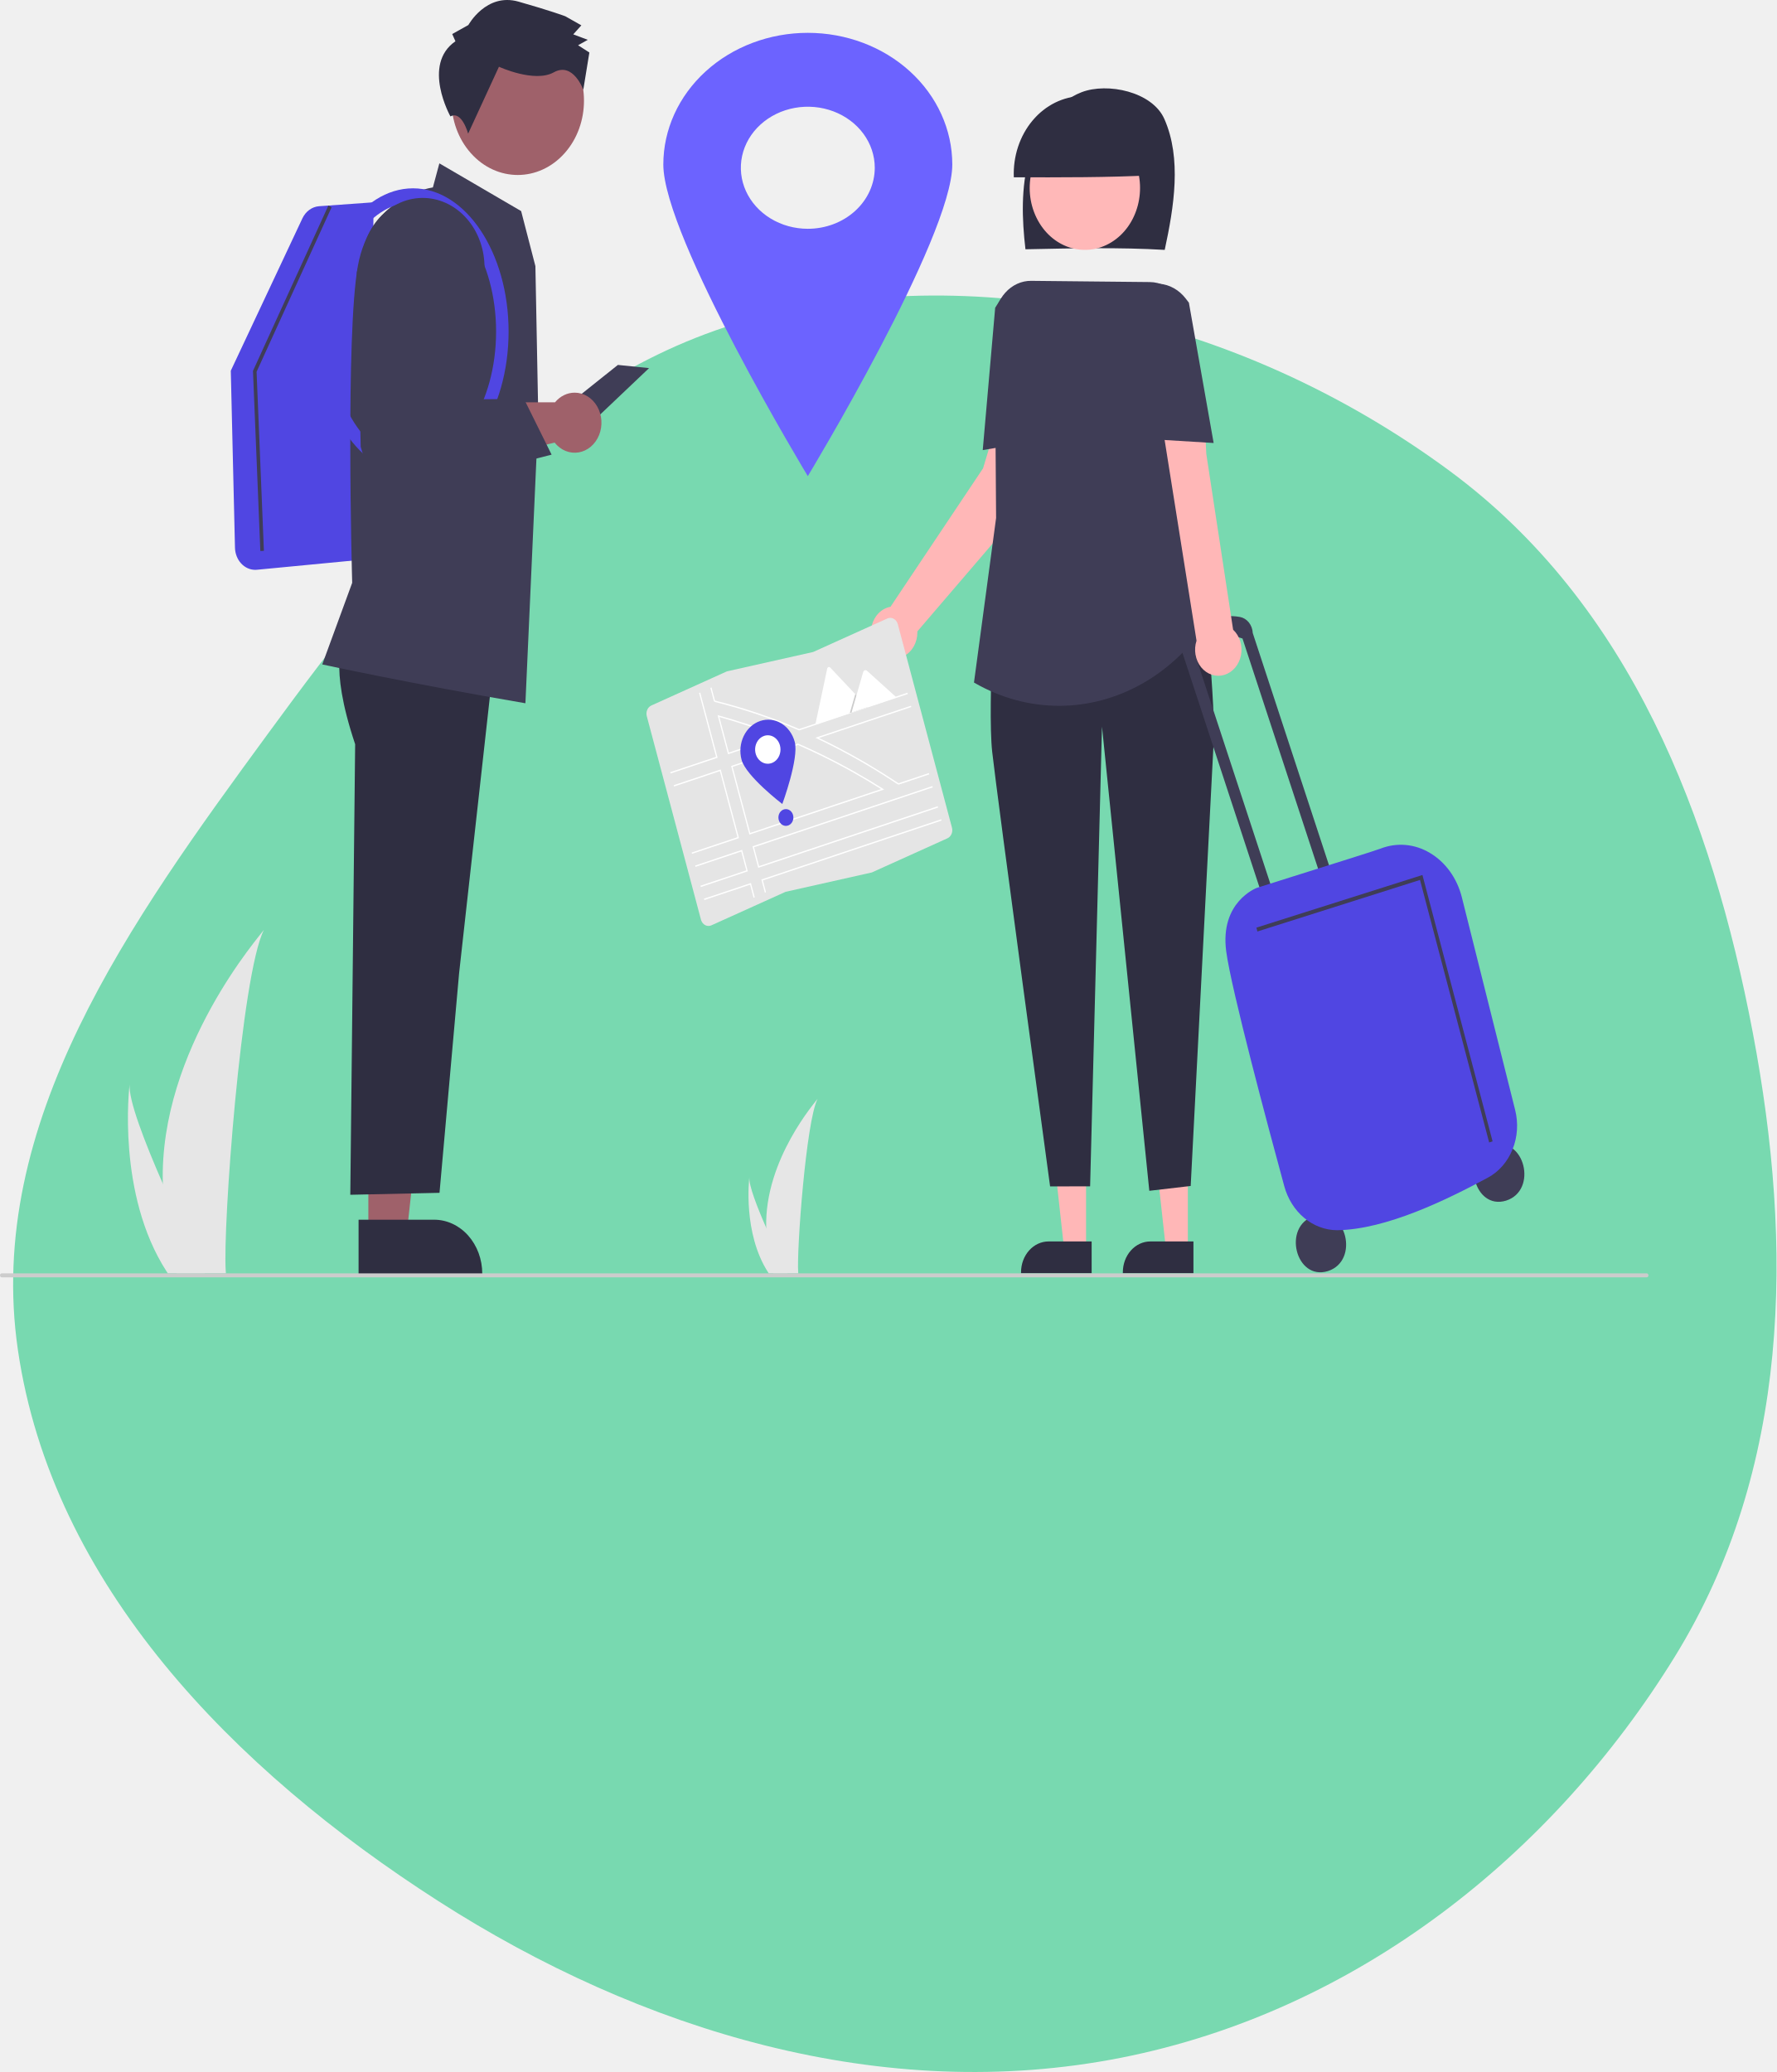
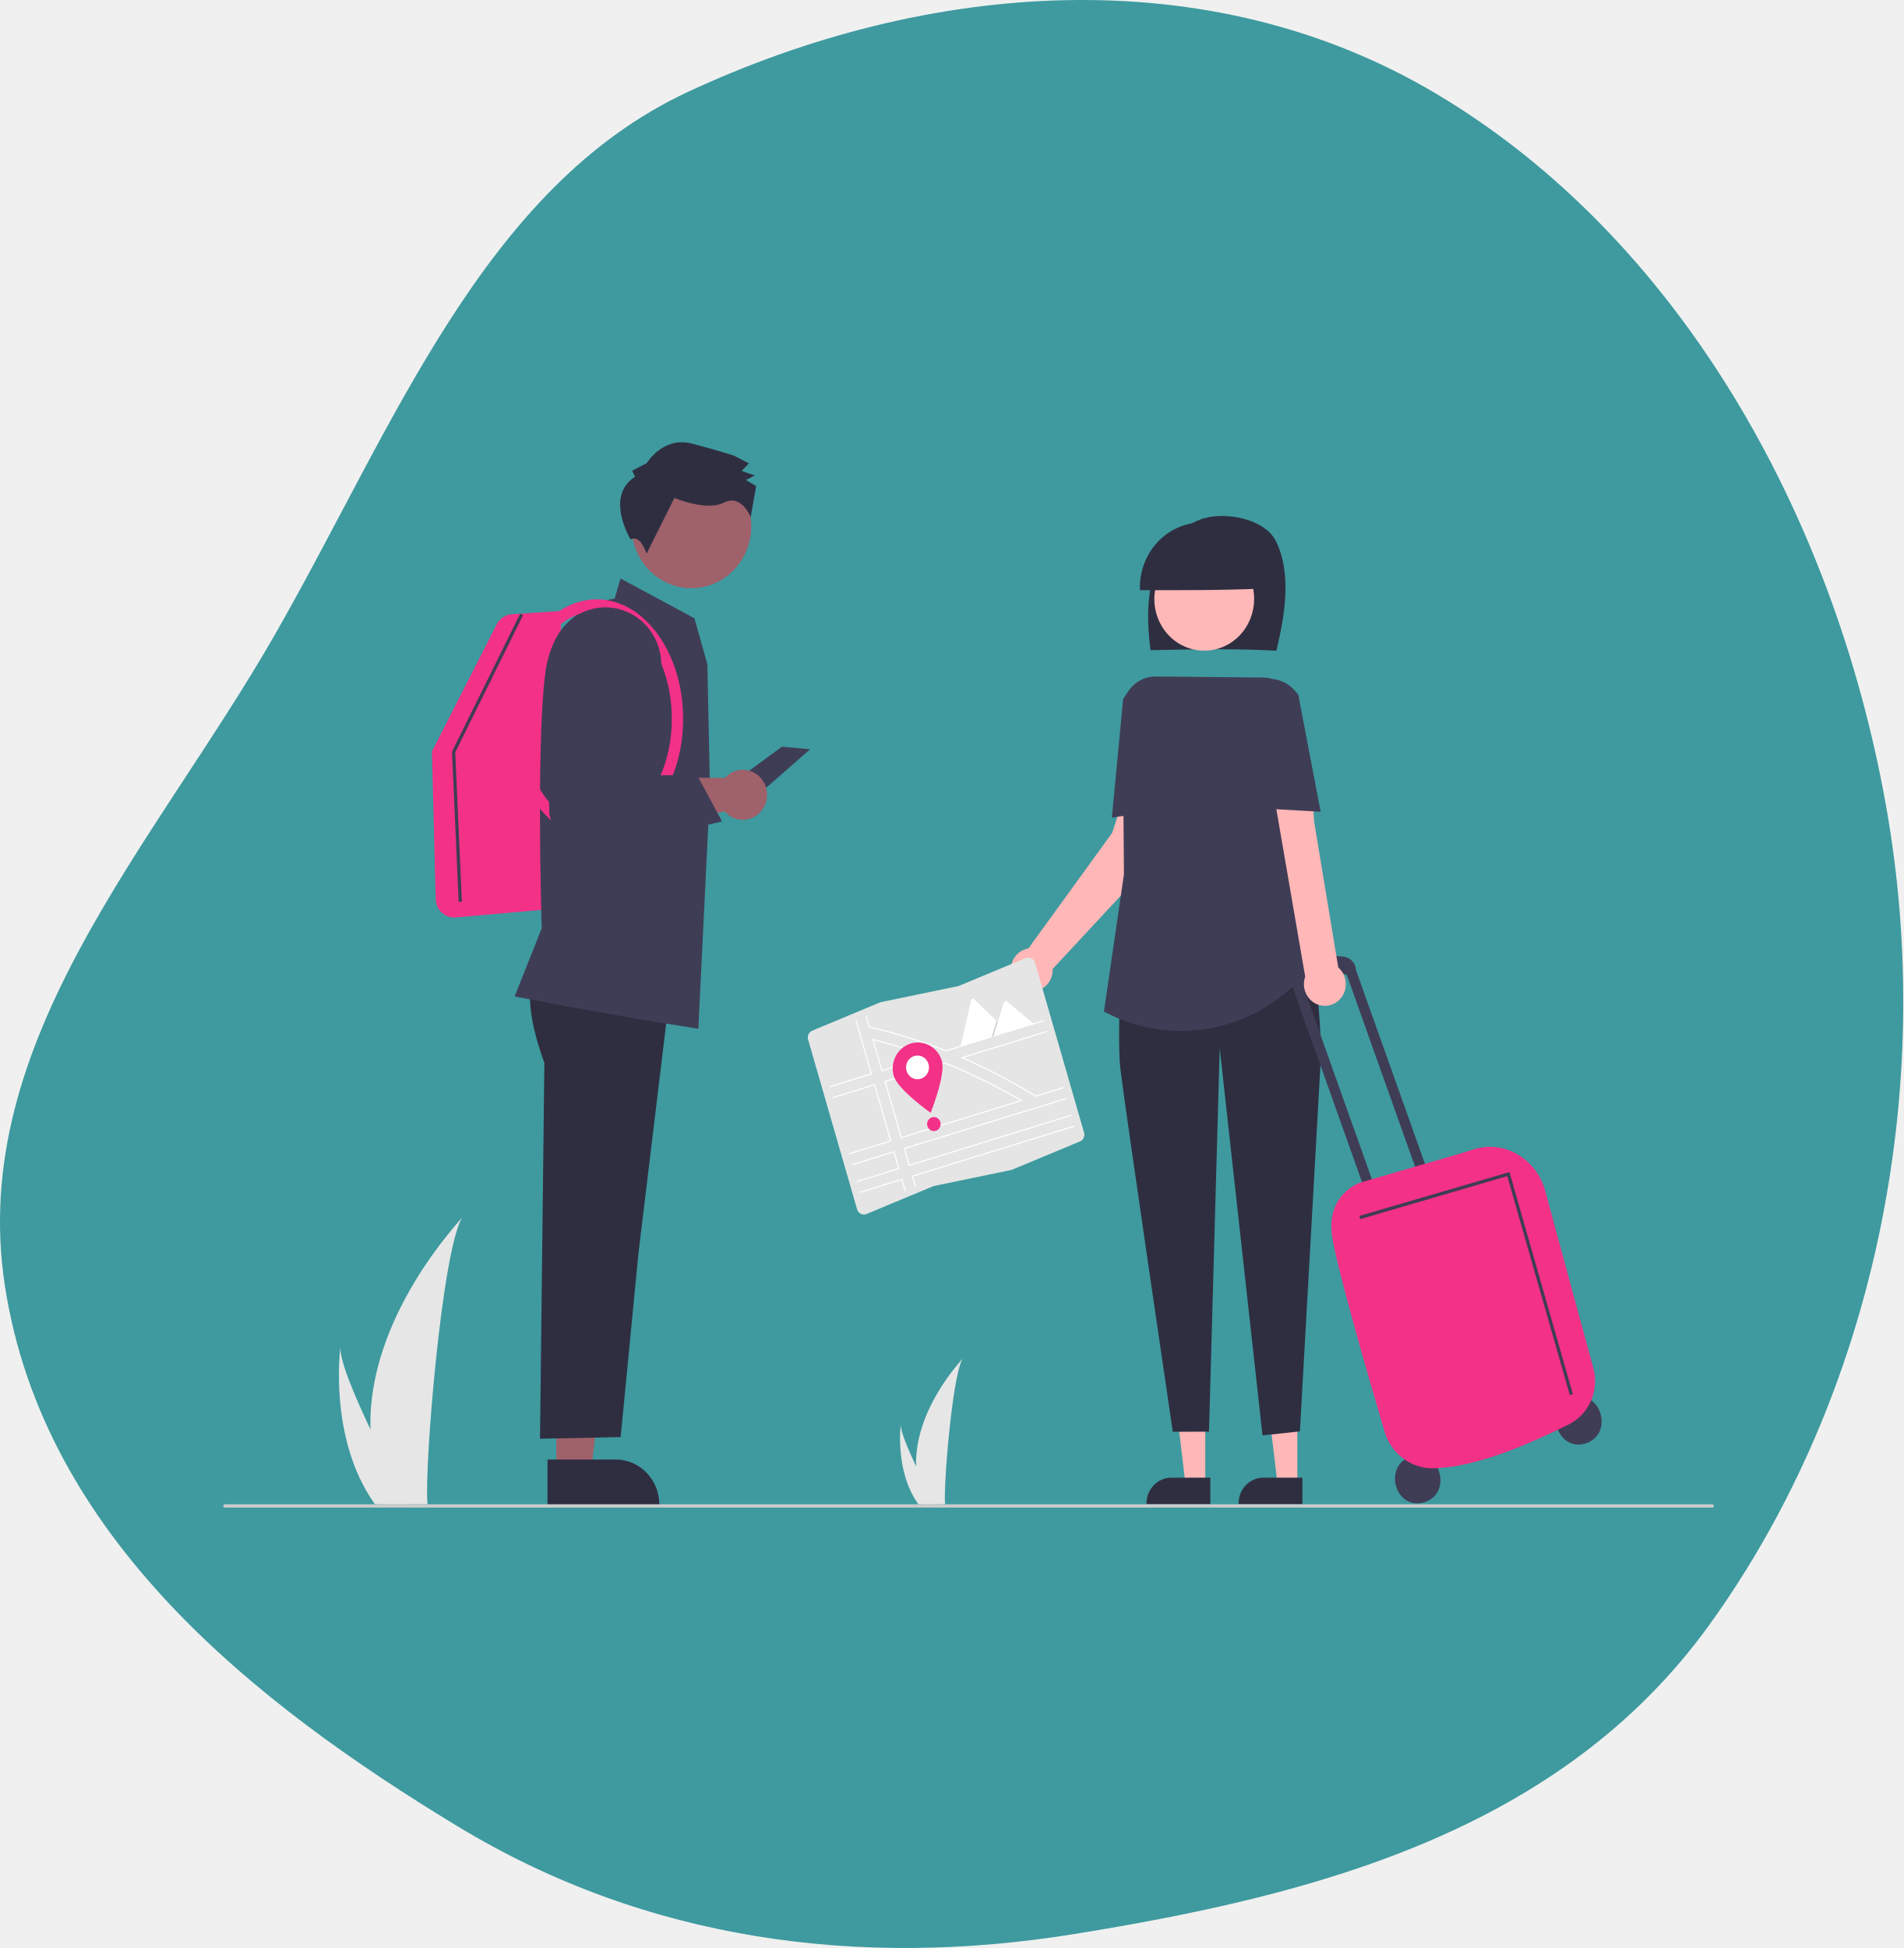
- <svg xmlns="http://www.w3.org/2000/svg" width="541" height="631" viewBox="0 0 541 631" fill="none">
-   <path d="M441.467 143.417C496.542 184.078 521.297 248.819 533.788 314.554C546.176 379.746 545.195 447.446 510.071 504.441C472.75 565 413.088 612.48 341.452 626.649C268.873 641.004 195.114 618.489 133.453 578.932C71.088 538.924 15.876 482.55 5.448 411.095C-4.639 341.97 39.807 280.515 81.579 223.465C122.404 167.708 167.689 110.588 236.721 95.234C307.884 79.405 383.506 100.625 441.467 143.417Z" fill="#78D9B0" />
-   <g clip-path="url(#clip0_5:170)">
-     <path d="M49.585 360.468C49.802 369.54 51.156 378.533 53.61 387.181C53.664 387.381 53.724 387.579 53.783 387.78H68.801C68.785 387.6 68.769 387.399 68.753 387.181C67.752 374.267 73.473 296.61 80.376 283.17C79.771 284.26 48.42 319.436 49.585 360.468Z" fill="#E6E6E6" />
-     <path d="M50.712 387.181C50.837 387.381 50.968 387.582 51.102 387.78H62.369C62.283 387.609 62.184 387.408 62.07 387.181C60.209 383.413 54.7 372.147 49.586 360.468C44.093 347.917 39.049 334.89 39.474 330.175C39.342 331.238 35.539 363.655 50.712 387.181Z" fill="#E6E6E6" />
-     <path d="M233.334 373.904C233.444 378.513 234.133 383.082 235.379 387.475C235.407 387.577 235.437 387.678 235.467 387.78H243.097C243.089 387.688 243.081 387.586 243.073 387.475C242.564 380.915 245.471 341.46 248.978 334.632C248.671 335.185 232.743 353.057 233.334 373.904Z" fill="#E6E6E6" />
-     <path d="M233.907 387.475C233.971 387.577 234.037 387.679 234.105 387.78H239.829C239.786 387.693 239.736 387.591 239.677 387.475C238.732 385.561 235.933 379.837 233.335 373.904C230.544 367.527 227.981 360.909 228.197 358.513C228.13 359.053 226.198 375.523 233.907 387.475Z" fill="#E6E6E6" />
-     <path d="M188.162 111.133L168.741 126.63L180.826 128.082L197.659 112.103L188.162 111.133Z" fill="#3F3D56" />
-     <path d="M112.177 375.725L123.858 375.724L129.415 325.181L112.174 325.182L112.177 375.725Z" fill="#9F616A" />
-     <path d="M109.197 371.447L132.202 371.446H132.203C136.091 371.446 139.82 373.178 142.569 376.262C145.318 379.347 146.863 383.529 146.863 387.891V388.425L109.197 388.427L109.197 371.447Z" fill="#2F2E41" />
-     <path d="M104.832 195.197C104.832 195.197 99.77 201.617 108.153 226.641L106.676 363.853L133.843 363.258L139.814 296.327L150.687 198.656L104.832 195.197Z" fill="#2F2E41" />
-     <path d="M77.709 173.537C76.104 173.532 74.564 172.826 73.415 171.568C72.267 170.31 71.601 168.6 71.558 166.8L70.283 112.905L92.097 66.481C92.593 65.436 93.317 64.549 94.203 63.906C95.089 63.262 96.106 62.882 97.159 62.802L113.784 61.605L112.348 170.242L78.25 173.511C78.069 173.529 77.888 173.537 77.709 173.537Z" fill="#5046E2" />
-     <path d="M160.004 214.168L159.707 214.117C124.953 208.171 98.727 202.471 98.466 202.414L98.141 202.343L107.251 177.486C107.179 174.889 105.207 101.952 108.982 80.996C112.637 60.71 129.864 57.385 131.827 57.072L133.798 49.746L158.701 64.282L163.044 81.05L163.926 127.006L160.004 214.168Z" fill="#3F3D56" />
-     <path d="M125.782 144.593C109.737 144.593 96.684 125.024 96.684 100.971C96.684 76.918 109.737 57.349 125.782 57.349C141.826 57.349 154.879 76.918 154.879 100.971C154.879 125.024 141.826 144.593 125.782 144.593ZM125.782 61.62C111.837 61.62 100.491 79.273 100.491 100.971C100.491 122.669 111.837 140.322 125.782 140.322C139.727 140.322 151.072 122.669 151.072 100.971C151.072 79.273 139.727 61.62 125.782 61.62Z" fill="#5046E2" />
-     <path d="M175.003 119.579C173.881 119.579 172.772 119.839 171.745 120.343C170.717 120.847 169.794 121.584 169.033 122.508H127.175L111.843 126.169L114.36 147.948L168.901 134.791C169.804 135.934 170.948 136.806 172.229 137.327C173.51 137.847 174.886 138 176.233 137.77C177.579 137.54 178.853 136.935 179.938 136.011C181.023 135.087 181.884 133.873 182.443 132.48C183.002 131.086 183.241 129.558 183.138 128.035C183.035 126.511 182.593 125.041 181.853 123.758C181.113 122.475 180.099 121.42 178.902 120.69C177.706 119.96 176.365 119.578 175.003 119.579Z" fill="#9F616A" />
-     <path d="M171.93 46.66C179.808 37.823 179.808 23.495 171.93 14.658C164.051 5.82 151.279 5.82 143.401 14.658C135.523 23.495 135.523 37.823 143.401 46.66C151.279 55.497 164.051 55.497 171.93 46.66Z" fill="#9F616A" />
-     <path d="M138.692 12.568L137.714 10.36L142.635 7.617C142.635 7.617 148.064 -2.291 157.887 0.493C167.71 3.278 172.13 4.944 172.13 4.944L177.038 7.715L174.575 10.464L178.994 12.131L176.042 13.776L179.477 15.991L177.628 27.346C177.628 27.346 174.556 18.734 168.651 22.025C162.746 25.316 151.945 20.324 151.945 20.324L142.561 40.696C142.561 40.696 140.625 33.554 137.173 35.459C137.173 35.459 128.355 19.706 138.692 12.568Z" fill="#2F2E41" />
-     <path d="M313.977 151.882L313.115 133.742L304.413 125.811L299.372 142.609L271.176 184.793C269.843 185.033 268.599 185.695 267.591 186.703C266.583 187.711 265.854 189.022 265.489 190.48C265.125 191.938 265.14 193.483 265.534 194.931C265.927 196.38 266.683 197.672 267.71 198.654C268.738 199.636 269.995 200.268 271.332 200.474C272.67 200.68 274.032 200.452 275.258 199.817C276.483 199.181 277.521 198.166 278.248 196.89C278.975 195.614 279.361 194.131 279.36 192.616C279.36 192.51 279.35 192.406 279.346 192.3L313.977 151.882Z" fill="#FFB7B7" />
-     <path d="M330.734 380.509L324.067 380.508L320.894 351.658L330.735 351.659L330.734 380.509Z" fill="#FFB7B7" />
-     <path d="M332.435 387.759L310.935 387.758V387.453C310.935 384.964 311.817 382.576 313.386 380.816C314.956 379.055 317.084 378.066 319.303 378.066H319.304L332.435 378.067L332.435 387.759Z" fill="#2F2E41" />
-     <path d="M361.735 380.509L355.068 380.508L351.896 351.658L361.736 351.659L361.735 380.509Z" fill="#FFB7B7" />
-     <path d="M363.436 387.759L341.936 387.758V387.453C341.936 384.964 342.818 382.576 344.387 380.816C345.957 379.055 348.085 378.066 350.304 378.066H350.305L363.436 378.067L363.436 387.759Z" fill="#2F2E41" />
-     <path d="M354.688 76.101C357.511 63.026 359.903 48.279 354.579 36.236C350.885 27.881 337.219 25.067 329.385 28.077C321.552 31.087 315.888 39.254 313.397 48.158C310.906 57.063 311.195 66.658 312.281 75.915C326.688 75.605 341.096 75.294 354.688 76.101Z" fill="#2F2E41" />
-     <path d="M338.434 73.788C346.575 68.796 349.567 57.345 345.117 48.212C340.666 39.08 330.458 35.723 322.317 40.715C314.175 45.708 311.183 57.159 315.634 66.291C320.084 75.424 330.292 78.781 338.434 73.788Z" fill="#FFB8B8" />
-     <path d="M350.913 53.37C350.967 50.198 350.451 47.046 349.398 44.102C348.344 41.158 346.773 38.482 344.779 36.233C342.785 33.983 340.408 32.206 337.79 31.007C335.172 29.808 332.365 29.212 329.537 29.254C326.709 29.295 323.918 29.974 321.329 31.25C318.739 32.526 316.405 34.373 314.465 36.681C312.524 38.989 311.017 41.71 310.033 44.684C309.049 47.658 308.607 50.824 308.735 53.993C323.115 54.028 337.495 54.062 350.913 53.37Z" fill="#2F2E41" />
-     <path d="M303.397 170.793C303.397 170.793 300.663 215.337 302.146 228.925C303.63 242.513 319.784 361.306 319.784 361.306L331.97 361.281L335.587 221.292L349.997 362.642L362.598 361.172L369.747 222.906C369.747 222.906 368.626 171.142 359.515 165.951L303.397 170.793Z" fill="#2F2E41" />
-     <path d="M322.51 214.948C313.56 214.945 304.739 212.549 296.779 207.959L296.605 207.859L303.34 157.726L302.903 97.977C302.891 96.337 303.171 94.711 303.725 93.194C304.279 91.676 305.097 90.297 306.132 89.138C307.166 87.979 308.396 87.063 309.749 86.443C311.103 85.822 312.553 85.511 314.015 85.526L350.156 85.898C351.756 85.914 353.336 86.3 354.797 87.031C356.259 87.762 357.571 88.822 358.651 90.146C359.732 91.47 360.558 93.029 361.078 94.727C361.599 96.425 361.802 98.224 361.675 100.013L358.293 147.912L369.478 186.79L367.534 189.689C362.293 197.532 355.496 203.897 347.681 208.281C339.866 212.666 331.248 214.948 322.51 214.948V214.948Z" fill="#3F3D56" />
-     <path d="M299.272 137.072L303.059 93.724L304.276 91.781C305.11 90.45 306.17 89.317 307.395 88.447C308.62 87.577 309.986 86.987 311.415 86.711C312.844 86.435 314.308 86.478 315.722 86.838C317.136 87.198 318.472 87.868 319.655 88.809L320.698 89.639L319.668 133.569L299.272 137.072Z" fill="#3F3D56" />
-     <path d="M454.454 348.856C464.244 345.823 468.422 362.5 458.657 365.631C448.867 368.665 444.689 351.987 454.454 348.856Z" fill="#3F3D56" />
-     <path d="M400.171 370.322C409.961 367.288 414.139 383.965 404.374 387.096C394.584 390.13 390.406 373.452 400.171 370.322Z" fill="#3F3D56" />
-     <path d="M378.202 194.426L378.353 194.379L403.571 271.179L406.896 270.13L381.497 192.779C381.442 191.587 381.025 190.452 380.316 189.562C379.606 188.673 378.647 188.082 377.597 187.888C364.985 185.651 359.873 198.209 359.873 198.209L359.924 198.292L385.706 276.811L389.031 275.763L364.007 199.554C371.625 191.102 378.202 194.426 378.202 194.426Z" fill="#3F3D56" />
-     <path d="M407.104 374.642C403.506 374.607 400.011 373.284 397.13 370.866C394.249 368.448 392.131 365.062 391.086 361.2C386.273 343.528 374.917 301.187 373.412 289.697C371.453 274.736 382.492 270.481 382.738 270.39C383.035 270.278 387.474 268.884 393.616 266.956C404.058 263.678 419.838 258.724 420.418 258.431C422.863 257.478 425.458 257.101 428.039 257.324C430.62 257.548 433.131 258.367 435.417 259.731C437.773 261.121 439.852 263.033 441.528 265.353C443.204 267.672 444.442 270.35 445.166 273.222L461.41 338.047C462.412 342.021 462.131 346.264 460.616 350.028C459.101 353.793 456.45 356.836 453.13 358.621C440.597 365.375 422.215 374.386 407.351 374.64C407.269 374.641 407.186 374.642 407.104 374.642Z" fill="#5046E2" />
-     <path d="M375.52 191.77L367.355 138.266L366.443 120.209L353.243 125.059L364.376 195.119C363.927 196.483 363.82 197.958 364.068 199.385C364.316 200.812 364.909 202.135 365.782 203.209C366.655 204.283 367.775 205.068 369.018 205.476C370.262 205.885 371.582 205.902 372.833 205.526C374.085 205.15 375.221 204.395 376.116 203.343C377.011 202.292 377.631 200.985 377.908 199.565C378.185 198.145 378.109 196.667 377.688 195.292C377.267 193.917 376.517 192.699 375.52 191.77V191.77Z" fill="#FFB7B7" />
-     <path d="M369.588 134.91L348.984 133.653L344.143 90.044L344.614 89.585C345.775 88.457 347.122 87.596 348.58 87.053C350.037 86.51 351.576 86.295 353.108 86.42C354.639 86.546 356.134 87.01 357.506 87.785C358.877 88.561 360.099 89.632 361.1 90.938L362.053 92.182L362.067 92.26L369.588 134.91Z" fill="#3F3D56" />
-     <path d="M453.491 347.927L432.432 267.973L382.912 283.671L382.616 282.498L433.171 266.471L433.323 267.049L454.534 347.582L453.491 347.927Z" fill="#3F3D56" />
-     <path d="M79.281 167.804L77.038 112.956L100.007 62.59L100.975 63.146L78.138 113.223L80.367 167.748L79.281 167.804Z" fill="#3F3D56" />
-     <path d="M501.456 389H0.544C0.4 389 0.261 388.936 0.159 388.821C0.057 388.707 0 388.552 0 388.39C0 388.228 0.057 388.073 0.159 387.959C0.261 387.844 0.4 387.78 0.544 387.78H501.456C501.6 387.78 501.739 387.844 501.841 387.959C501.943 388.073 502 388.228 502 388.39C502 388.552 501.943 388.707 501.841 388.821C501.739 388.936 501.6 389 501.456 389Z" fill="#CCCCCC" />
-     <path d="M114.628 152.031L109.842 136.059L108.684 82.817L110.723 75.263C111.457 72.544 112.673 70.019 114.298 67.84C115.923 65.661 117.923 63.872 120.179 62.581C122.435 61.29 124.9 60.523 127.426 60.326C129.953 60.129 132.488 60.506 134.882 61.435C137.275 62.364 139.477 63.825 141.354 65.731C143.232 67.638 144.748 69.949 145.81 72.528C146.872 75.107 147.459 77.9 147.536 80.74C147.613 83.579 147.178 86.407 146.257 89.053L135.326 120.477L135.881 121.686L159.565 121.471L167.978 138.458L114.628 152.031Z" fill="#3F3D56" />
-     <path d="M265.503 265.692L265.486 265.696L239.236 271.591L216.655 281.792C216.363 281.924 216.051 281.99 215.736 281.986C215.421 281.983 215.11 281.91 214.821 281.771C214.531 281.633 214.269 281.432 214.049 281.18C213.828 280.928 213.654 280.63 213.537 280.302C213.509 280.225 213.485 280.147 213.463 280.067L196.967 218.105C196.794 217.463 196.841 216.771 197.101 216.167C197.36 215.563 197.813 215.09 198.368 214.842L221.362 204.454L221.379 204.45L247.629 198.555L270.211 188.354C270.8 188.088 271.46 188.095 272.045 188.375C272.629 188.654 273.091 189.183 273.329 189.844C273.356 189.921 273.381 189.999 273.402 190.079L289.898 252.042C290.072 252.683 290.024 253.375 289.765 253.979C289.505 254.584 289.053 255.057 288.497 255.305L265.503 265.692Z" fill="#E5E5E5" />
-     <path d="M237.335 224.071C231.315 221.688 225.094 219.601 218.844 217.867L218.53 217.78L221.703 229.698L237.869 224.282L237.335 224.071ZM221.951 229.184L219.068 218.356C225.017 220.017 230.936 221.998 236.678 224.25L221.951 229.184ZM268.878 240.182C266.076 238.405 263.233 236.703 260.351 235.076C259.556 234.627 258.759 234.184 257.959 233.748C253.078 231.085 248.122 228.656 243.091 226.463L243.033 226.437L222.653 233.265L228.218 254.169L269.255 240.422L268.878 240.182ZM228.466 253.655L223.112 233.543L243.017 226.874C247.868 228.99 252.664 231.334 257.404 233.906C258.227 234.353 259.047 234.806 259.864 235.265C262.718 236.869 265.537 238.548 268.319 240.304L228.466 253.655ZM268.878 240.182C266.076 238.405 263.233 236.703 260.351 235.076C259.556 234.627 258.759 234.184 257.959 233.748C253.078 231.085 248.122 228.656 243.091 226.463L243.033 226.437L222.653 233.265L228.218 254.169L269.255 240.422L268.878 240.182ZM228.466 253.655L223.112 233.543L243.017 226.874C247.868 228.99 252.664 231.334 257.404 233.906C258.227 234.353 259.047 234.806 259.864 235.265C262.718 236.869 265.537 238.548 268.319 240.304L228.466 253.655ZM237.335 224.071C231.315 221.688 225.094 219.601 218.844 217.867L218.53 217.78L221.703 229.698L237.869 224.282L237.335 224.071ZM221.951 229.184L219.068 218.356C225.017 220.017 230.936 221.998 236.678 224.25L221.951 229.184ZM237.335 224.071C231.315 221.688 225.094 219.601 218.844 217.867L218.53 217.78L221.703 229.698L237.869 224.282L237.335 224.071ZM221.951 229.184L219.068 218.356C225.017 220.017 230.936 221.998 236.678 224.25L221.951 229.184ZM268.878 240.182C266.076 238.405 263.233 236.703 260.351 235.076C259.556 234.627 258.759 234.184 257.959 233.748C253.078 231.085 248.122 228.656 243.091 226.463L243.033 226.437L222.653 233.265L228.218 254.169L269.255 240.422L268.878 240.182ZM228.466 253.655L223.112 233.543L243.017 226.874C247.868 228.99 252.664 231.334 257.404 233.906C258.227 234.353 259.047 234.806 259.864 235.265C262.718 236.869 265.537 238.548 268.319 240.304L228.466 253.655ZM211.682 263.594L211.788 263.99L225.741 259.316L227.27 265.062L213.318 269.736L213.423 270.132L227.729 265.34L225.988 258.801L211.682 263.594ZM231.858 267.841L232.927 271.857L233.271 271.702L232.317 268.119L286.722 249.893L286.617 249.497L231.858 267.841ZM284.032 239.788L283.926 239.392L229.168 257.736L230.909 264.275L285.667 245.93L285.561 245.534L231.156 263.76L229.627 258.014L284.032 239.788ZM243.364 222.01C235.025 218.416 226.459 215.523 217.737 213.357L216.669 209.344L216.326 209.499L217.402 213.543L217.764 213.787C226.452 215.951 234.984 218.837 243.291 222.421L243.35 222.447L276.462 211.354L276.356 210.958L243.364 222.01ZM218.065 230.485L204.112 235.16L204.218 235.556L218.524 230.763L213.234 210.895L212.891 211.05L218.065 230.485ZM277.411 214.921L248.302 224.672L248.776 224.895C253.241 227.003 257.694 229.333 262.135 231.884C262.766 232.247 263.397 232.614 264.027 232.987C267.162 234.834 270.273 236.784 273.36 238.836L273.703 238.932L282.977 235.825L282.871 235.429L273.62 238.528C270.566 236.495 267.483 234.56 264.373 232.723C263.75 232.355 263.128 231.992 262.504 231.632C258.156 229.128 253.785 226.83 249.391 224.739L277.517 215.317L277.411 214.921ZM214.373 273.699L214.478 274.095L228.431 269.421L229.492 273.408L229.836 273.253L228.679 268.906L214.373 273.699ZM205.167 239.123L205.273 239.519L219.226 234.845L224.58 254.956L210.627 259.631L210.733 260.027L225.039 255.234L219.473 234.33L205.167 239.123ZM237.335 224.071C231.315 221.688 225.094 219.601 218.844 217.867L218.53 217.78L221.703 229.698L237.869 224.282L237.335 224.071ZM221.951 229.184L219.068 218.356C225.017 220.017 230.936 221.998 236.678 224.25L221.951 229.184ZM268.878 240.182C266.076 238.405 263.233 236.703 260.351 235.076C259.556 234.627 258.759 234.184 257.959 233.748C253.078 231.085 248.122 228.656 243.091 226.463L243.033 226.438L222.653 233.265L228.218 254.169L269.255 240.422L268.878 240.182ZM228.466 253.655L223.112 233.543L243.017 226.874C247.868 228.99 252.664 231.334 257.404 233.906C258.227 234.353 259.047 234.806 259.864 235.265C262.718 236.869 265.537 238.548 268.319 240.304L228.466 253.655ZM237.335 224.071C231.315 221.688 225.094 219.601 218.844 217.867L218.53 217.78L221.703 229.698L237.869 224.282L237.335 224.071ZM221.951 229.184L219.068 218.356C225.017 220.017 230.936 221.998 236.678 224.25L221.951 229.184ZM268.878 240.182C266.076 238.405 263.233 236.703 260.351 235.076C259.556 234.627 258.759 234.184 257.959 233.748C253.078 231.085 248.122 228.656 243.091 226.463L243.033 226.437L222.653 233.265L228.218 254.169L269.255 240.422L268.878 240.182ZM228.466 253.655L223.112 233.543L243.017 226.874C247.868 228.99 252.664 231.334 257.404 233.906C258.227 234.353 259.047 234.806 259.864 235.265C262.718 236.869 265.537 238.548 268.319 240.304L228.466 253.655Z" fill="white" />
-     <path d="M242.022 225.937C243.358 230.956 238.234 244.849 238.234 244.849C238.234 244.849 227.158 236.383 225.822 231.365C225.18 228.955 225.418 226.358 226.484 224.145C227.549 221.932 229.355 220.284 231.503 219.565C233.651 218.845 235.966 219.112 237.939 220.307C239.912 221.502 241.38 223.528 242.022 225.937H242.022Z" fill="#5046E2" />
-     <path d="M237.52 227.015C237.738 227.837 237.735 228.713 237.51 229.532C237.285 230.352 236.848 231.078 236.256 231.619C235.663 232.16 234.94 232.492 234.179 232.572C233.418 232.652 232.653 232.478 231.98 232.07C231.308 231.663 230.758 231.041 230.401 230.283C230.043 229.525 229.894 228.665 229.972 227.812C230.051 226.96 230.353 226.152 230.84 225.491C231.327 224.831 231.979 224.348 232.711 224.102C233.197 223.939 233.707 223.885 234.212 223.943C234.717 224.001 235.207 224.17 235.654 224.441C236.1 224.711 236.495 225.078 236.815 225.52C237.135 225.962 237.375 226.47 237.52 227.015Z" fill="white" />
-     <path d="M239.328 251.513C240.586 251.513 241.607 250.369 241.607 248.957C241.607 247.545 240.586 246.401 239.328 246.401C238.069 246.401 237.049 247.545 237.049 248.957C237.049 250.369 238.069 251.513 239.328 251.513Z" fill="#5046E2" />
-     <path d="M264.194 215.347L248.356 220.652C248.337 220.659 248.316 220.664 248.296 220.667L251.911 203.604C251.933 203.498 251.979 203.4 252.045 203.321C252.112 203.242 252.195 203.183 252.288 203.152C252.381 203.121 252.48 203.118 252.574 203.144C252.668 203.17 252.754 203.223 252.824 203.298L260.451 211.381L260.817 211.767L264.194 215.347Z" fill="white" />
-     <path opacity="0.2" d="M264.193 215.347L258.786 217.158L260.289 211.944L260.397 211.568L260.452 211.381L260.816 211.767L264.193 215.347Z" fill="black" />
-     <path d="M273.012 212.393L259.314 216.982L260.817 211.767L260.925 211.392L262.883 204.597C262.921 204.49 262.979 204.394 263.053 204.314C263.126 204.234 263.214 204.172 263.31 204.133C263.407 204.094 263.509 204.077 263.611 204.085C263.713 204.093 263.813 204.125 263.903 204.179C263.927 204.195 263.95 204.213 263.972 204.232L273.012 212.393Z" fill="white" />
-     <path d="M246 10C234.33 10 223.139 14.226 214.887 21.748C206.636 29.269 202 39.471 202 50.109C202 72.26 246 145 246 145C246 145 290 72.26 290 50.109C290 39.471 285.364 29.269 277.113 21.748C268.861 14.226 257.67 10 246 10ZM246 69.674C241.967 69.674 238.025 68.584 234.672 66.541C231.319 64.499 228.705 61.596 227.162 58.2C225.618 54.803 225.215 51.066 226.001 47.461C226.788 43.855 228.73 40.543 231.582 37.944C234.434 35.344 238.067 33.574 242.022 32.857C245.977 32.14 250.077 32.508 253.803 33.915C257.529 35.322 260.714 37.704 262.954 40.761C265.195 43.817 266.39 47.411 266.39 51.087C266.39 53.528 265.863 55.945 264.838 58.2C263.814 60.455 262.312 62.504 260.418 64.23C258.525 65.956 256.277 67.325 253.803 68.259C251.329 69.193 248.678 69.674 246 69.674V69.674Z" fill="#6C63FF" />
+ <svg xmlns="http://www.w3.org/2000/svg" width="1330" height="1361" viewBox="0 0 1330 1361" fill="none">
+   <path d="M1003.83 65.611C1171.21 165.271 1281.07 356.517 1317.88 562.519C1353.61 762.456 1309.66 975.147 1194.86 1134.72C1090.17 1280.26 917.02 1324.43 750.46 1351.28C600.855 1375.4 452.049 1356.21 319.532 1275.84C178.076 1190.05 30.301 1073.91 3.397 898.202C-22.772 727.29 108.199 589.951 192.075 443.429C275.163 298.285 337.559 130.83 480.857 64.134C647.849 -13.59 844.319 -29.364 1003.83 65.611Z" fill="#3E9A9F" />
+   <g clip-path="url(#clip0_7_58)">
+     <path d="M258.887 998.714C259.336 1016.07 262.148 1033.28 267.238 1049.83C267.351 1050.21 267.476 1050.59 267.598 1050.97H298.76C298.727 1050.63 298.693 1050.24 298.66 1049.83C296.583 1025.12 308.453 876.53 322.776 850.813C321.521 852.9 256.47 920.205 258.887 998.714Z" fill="#E6E6E6" />
+     <path d="M261.225 1049.83C261.486 1050.21 261.756 1050.59 262.034 1050.97H285.413C285.235 1050.65 285.03 1050.26 284.792 1049.83C280.93 1042.62 269.499 1021.06 258.889 998.714C247.491 974.7 237.025 949.774 237.906 940.753C237.633 942.787 229.742 1004.81 261.225 1049.83Z" fill="#E6E6E6" />
+     <path d="M640.16 1024.42C640.388 1033.24 641.816 1041.98 644.402 1050.39C644.46 1050.59 644.523 1050.78 644.585 1050.97H660.418C660.401 1050.8 660.384 1050.6 660.367 1050.39C659.312 1037.84 665.342 962.345 672.619 949.28C671.982 950.34 638.932 984.535 640.16 1024.42Z" fill="#E6E6E6" />
+     <path d="M641.348 1050.39C641.48 1050.59 641.618 1050.78 641.759 1050.97H653.636C653.546 1050.81 653.442 1050.61 653.321 1050.39C651.359 1046.73 645.551 1035.78 640.161 1024.42C634.37 1012.22 629.052 999.558 629.5 994.975C629.361 996.008 625.353 1027.52 641.348 1050.39Z" fill="#E6E6E6" />
+     <path d="M546.43 521.641L506.13 551.292L531.206 554.07L566.134 523.497L546.43 521.641Z" fill="#3F3D56" />
+     <path d="M388.762 1027.91L413.001 1027.91L424.532 931.198L388.758 931.199L388.762 1027.91Z" fill="#9F616A" />
+     <path d="M382.579 1019.72L430.313 1019.72H430.315C438.383 1019.72 446.12 1023.03 451.825 1028.94C457.53 1034.84 460.735 1042.84 460.736 1051.19V1052.21L382.58 1052.21L382.579 1019.72Z" fill="#2F2E41" />
+     <path d="M373.523 682.488C373.523 682.488 363.018 694.771 380.413 742.651L377.349 1005.19L433.719 1004.05L446.11 875.989L468.669 689.106L373.523 682.488Z" fill="#2F2E41" />
+     <path d="M317.243 641.043C313.913 641.034 310.717 639.683 308.334 637.276C305.951 634.869 304.568 631.597 304.48 628.153L301.834 525.032L347.098 436.205C348.126 434.204 349.63 432.508 351.468 431.277C353.305 430.045 355.417 429.318 357.601 429.165L392.097 426.875L389.118 634.739L318.365 640.994C317.989 641.027 317.615 641.044 317.243 641.043Z" fill="#F33187" />
+     <path d="M488.003 718.786L487.385 718.688C415.273 707.312 360.855 696.405 360.314 696.296L359.638 696.161L378.542 648.6C378.392 643.631 374.3 504.073 382.134 463.977C389.717 425.161 425.462 418.8 429.535 418.201L433.625 404.184L485.298 431.997L494.31 464.08L496.14 552.012L488.003 718.786Z" fill="#3F3D56" />
+     <path d="M416.992 585.662C383.701 585.662 356.616 548.22 356.616 502.197C356.616 456.173 383.701 418.731 416.992 418.731C450.284 418.731 477.368 456.173 477.368 502.197C477.368 548.22 450.284 585.662 416.992 585.662ZM416.992 426.902C388.057 426.902 364.516 460.679 364.516 502.197C364.516 543.714 388.057 577.491 416.992 577.491C445.928 577.491 469.469 543.714 469.469 502.197C469.469 460.679 445.928 426.902 416.992 426.902Z" fill="#F33187" />
+     <path d="M519.124 537.801C516.797 537.8 514.495 538.298 512.363 539.262C510.231 540.227 508.316 541.637 506.736 543.405H419.884L388.07 550.41L393.293 592.083L506.463 566.907C508.337 569.095 510.711 570.764 513.368 571.76C516.026 572.755 518.882 573.047 521.676 572.607C524.47 572.167 527.114 571.011 529.364 569.243C531.615 567.475 533.402 565.151 534.562 562.485C535.722 559.819 536.217 556.895 536.004 553.98C535.79 551.065 534.874 548.251 533.338 545.796C531.803 543.342 529.698 541.324 527.215 539.927C524.732 538.531 521.95 537.8 519.124 537.801Z" fill="#9F616A" />
+     <path d="M512.747 398.278C529.094 381.369 529.094 353.955 512.747 337.046C496.4 320.137 469.897 320.137 453.551 337.046C437.204 353.955 437.204 381.369 453.551 398.278C469.897 415.187 496.4 415.187 512.747 398.278Z" fill="#9F616A" />
+     <path d="M443.78 333.047L441.751 328.823L451.962 323.575C451.962 323.575 463.226 304.616 483.609 309.944C503.992 315.272 513.162 318.46 513.162 318.46L523.347 323.761L518.235 329.022L527.406 332.211L521.279 335.36L528.407 339.598L524.57 361.324C524.57 361.324 518.197 344.845 505.944 351.143C493.691 357.44 471.279 347.887 471.279 347.887L451.808 386.867C451.808 386.867 447.791 373.203 440.629 376.846C440.629 376.846 422.332 346.705 443.78 333.047Z" fill="#2F2E41" />
+     <path d="M807.49 599.61L805.701 564.9L787.645 549.725L777.184 581.866L718.679 662.58C715.913 663.039 713.332 664.307 711.241 666.236C709.15 668.164 707.636 670.671 706.88 673.462C706.123 676.252 706.155 679.207 706.972 681.979C707.789 684.751 709.356 687.223 711.488 689.102C713.62 690.982 716.228 692.19 719.004 692.584C721.779 692.978 724.605 692.542 727.148 691.326C729.691 690.111 731.845 688.168 733.353 685.726C734.862 683.285 735.663 680.447 735.662 677.549C735.662 677.345 735.64 677.147 735.632 676.945L807.49 599.61Z" fill="#FFB7B7" />
+     <path d="M842.26 1037.06L828.426 1037.06L821.843 981.858L842.263 981.86L842.26 1037.06Z" fill="#FFB7B7" />
+     <path d="M845.789 1050.93L801.178 1050.93V1050.35C801.178 1045.58 803.008 1041.02 806.264 1037.65C809.52 1034.28 813.937 1032.39 818.542 1032.39H818.543L845.79 1032.39L845.789 1050.93Z" fill="#2F2E41" />
+     <path d="M906.587 1037.06L892.752 1037.06L886.169 981.858L906.589 981.86L906.587 1037.06Z" fill="#FFB7B7" />
+     <path d="M910.115 1050.93L865.504 1050.93V1050.35C865.504 1045.58 867.334 1041.02 870.59 1037.65C873.846 1034.28 878.263 1032.39 882.868 1032.39H882.869L910.116 1032.39L910.115 1050.93Z" fill="#2F2E41" />
+     <path d="M891.963 454.611C897.821 429.593 902.784 401.375 891.737 378.334C884.072 362.346 855.716 356.962 839.461 362.722C823.207 368.482 811.455 384.108 806.286 401.146C801.118 418.183 801.718 436.543 803.971 454.255C833.865 453.661 863.76 453.067 891.963 454.611Z" fill="#2F2E41" />
+     <path d="M858.237 450.185C875.13 440.633 881.338 418.723 872.104 401.249C862.869 383.774 841.688 377.352 824.795 386.904C807.901 396.457 801.693 418.367 810.928 435.841C820.162 453.316 841.343 459.738 858.237 450.185Z" fill="#FFB8B8" />
+     <path d="M884.132 411.117C884.242 405.048 883.173 399.018 880.986 393.385C878.8 387.752 875.541 382.631 871.403 378.327C867.266 374.022 862.334 370.622 856.901 368.328C851.468 366.034 845.645 364.894 839.777 364.974C833.909 365.054 828.117 366.353 822.744 368.794C817.372 371.235 812.528 374.769 808.502 379.184C804.475 383.6 801.348 388.808 799.306 394.499C797.264 400.189 796.348 406.246 796.613 412.31C826.451 412.376 856.288 412.441 884.132 411.117Z" fill="#2F2E41" />
+     <path d="M785.536 635.794C785.536 635.794 779.863 721.024 782.942 747.023C786.02 773.022 819.54 1000.32 819.54 1000.32L844.824 1000.27L852.33 732.417L882.229 1002.87L908.377 1000.06L923.21 735.506C923.21 735.506 920.884 636.46 901.979 626.528L785.536 635.794Z" fill="#2F2E41" />
+     <path d="M825.196 720.28C806.625 720.273 788.322 715.688 771.805 706.906L771.444 706.715L785.419 610.791L784.512 496.469C784.487 493.331 785.067 490.219 786.217 487.316C787.367 484.412 789.065 481.774 791.211 479.556C793.357 477.339 795.909 475.585 798.717 474.398C801.526 473.212 804.534 472.615 807.568 472.644L882.559 473.356C885.88 473.387 889.158 474.125 892.191 475.524C895.223 476.922 897.945 478.951 900.188 481.485C902.43 484.018 904.144 487.001 905.223 490.249C906.303 493.498 906.724 496.941 906.462 500.365L899.445 592.014L922.652 666.401L918.619 671.948C907.744 686.954 893.639 699.134 877.424 707.523C861.208 715.912 843.327 720.28 825.196 720.28V720.28Z" fill="#3F3D56" />
+     <path d="M776.977 571.273L784.836 488.33L787.361 484.612C789.091 482.066 791.29 479.899 793.832 478.234C796.374 476.569 799.209 475.44 802.174 474.912C805.139 474.384 808.176 474.466 811.11 475.155C814.044 475.844 816.817 477.125 819.271 478.925L821.436 480.514L819.299 564.569L776.977 571.273Z" fill="#3F3D56" />
+     <path d="M1098.97 976.498C1119.29 970.693 1127.96 1002.6 1107.69 1008.59C1087.38 1014.4 1078.71 982.487 1098.97 976.498Z" fill="#3F3D56" />
+     <path d="M986.339 1017.57C1006.65 1011.76 1015.32 1043.67 995.059 1049.66C974.745 1055.47 966.076 1023.56 986.339 1017.57Z" fill="#3F3D56" />
+     <path d="M940.753 681.013L941.067 680.922L993.393 827.87L1000.29 825.864L947.591 677.862C947.477 675.581 946.612 673.409 945.14 671.706C943.668 670.004 941.677 668.873 939.498 668.502C913.33 664.222 902.723 688.251 902.723 688.251L902.827 688.41L956.325 838.647L963.223 836.642L911.3 690.825C927.107 674.653 940.753 681.013 940.753 681.013Z" fill="#3F3D56" />
+     <path d="M1000.72 1025.84C993.258 1025.77 986.008 1023.24 980.03 1018.61C974.051 1013.98 969.657 1007.5 967.487 1000.11C957.501 966.303 933.937 885.288 930.815 863.302C926.75 834.676 949.656 826.535 950.166 826.361C950.783 826.146 959.992 823.48 972.739 819.79C994.405 813.518 1027.15 804.039 1028.35 803.479C1033.42 801.654 1038.81 800.933 1044.16 801.361C1049.52 801.789 1054.73 803.356 1059.47 805.965C1064.36 808.625 1068.67 812.285 1072.15 816.723C1075.63 821.16 1078.2 826.283 1079.7 831.78L1113.41 955.815C1115.49 963.418 1114.9 971.538 1111.76 978.74C1108.62 985.942 1103.12 991.765 1096.23 995.181C1070.22 1008.1 1032.08 1025.34 1001.24 1025.83C1001.07 1025.83 1000.89 1025.84 1000.72 1025.84Z" fill="#F33187" />
+     <path d="M935.189 675.93L918.246 573.556L916.355 539.006L888.964 548.287L912.066 682.339C911.133 684.947 910.912 687.771 911.427 690.501C911.941 693.231 913.171 695.763 914.983 697.818C916.795 699.873 919.118 701.374 921.698 702.156C924.279 702.938 927.017 702.97 929.615 702.251C932.212 701.531 934.568 700.086 936.425 698.075C938.282 696.063 939.569 693.562 940.144 690.845C940.72 688.128 940.562 685.299 939.688 682.669C938.814 680.039 937.258 677.707 935.189 675.93V675.93Z" fill="#FFB7B7" />
+     <path d="M922.88 567.135L880.128 564.73L870.084 481.289L871.061 480.412C873.468 478.252 876.265 476.605 879.289 475.566C882.313 474.526 885.506 474.115 888.685 474.356C891.863 474.596 894.964 475.484 897.81 476.967C900.656 478.451 903.191 480.501 905.268 483L907.246 485.379L907.275 485.53L922.88 567.135Z" fill="#3F3D56" />
+     <path d="M1096.98 974.72L1053.28 821.736L950.528 851.774L949.914 849.528L1054.81 818.862L1055.13 819.969L1099.14 974.059L1096.98 974.72Z" fill="#3F3D56" />
+     <path d="M320.504 630.075L315.851 525.129L363.511 428.76L365.52 429.823L318.134 525.64L322.759 629.968L320.504 630.075Z" fill="#3F3D56" />
+     <path d="M1196.5 1053.31H157.129C156.829 1053.31 156.542 1053.18 156.331 1052.97C156.119 1052.75 156 1052.45 156 1052.14C156 1051.83 156.119 1051.53 156.331 1051.32C156.542 1051.1 156.829 1050.97 157.129 1050.97H1196.5C1196.8 1050.97 1197.09 1051.1 1197.3 1051.32C1197.51 1051.53 1197.63 1051.83 1197.63 1052.14C1197.63 1052.45 1197.51 1052.75 1197.3 1052.97C1197.09 1053.18 1196.8 1053.31 1196.5 1053.31Z" fill="#CCCCCC" />
+     <path d="M393.849 599.894L383.917 569.333L381.515 467.46L385.747 453.006C387.27 447.804 389.793 442.974 393.164 438.804C396.535 434.635 400.686 431.212 405.367 428.742C410.047 426.271 415.162 424.804 420.404 424.427C425.646 424.05 430.908 424.772 435.874 426.549C440.84 428.326 445.408 431.122 449.305 434.77C453.201 438.417 456.345 442.84 458.55 447.775C460.754 452.709 461.972 458.053 462.132 463.486C462.291 468.919 461.389 474.33 459.478 479.393L436.795 539.519L437.948 541.833L487.091 541.422L504.547 573.924L393.849 599.894Z" fill="#3F3D56" />
+     <path d="M706.909 817.372L706.874 817.379L652.406 828.659L605.551 848.177C604.945 848.429 604.297 848.556 603.644 848.549C602.991 848.542 602.346 848.403 601.745 848.138C601.144 847.873 600.599 847.489 600.142 847.007C599.685 846.524 599.324 845.953 599.08 845.327C599.023 845.18 598.972 845.03 598.928 844.878L564.699 726.319C564.339 725.09 564.438 723.767 564.976 722.611C565.515 721.455 566.453 720.55 567.606 720.075L615.318 700.2L615.353 700.193L669.821 688.913L716.676 669.395C717.9 668.885 719.269 668.899 720.482 669.434C721.695 669.968 722.654 670.98 723.147 672.245C723.204 672.392 723.255 672.542 723.299 672.695L757.528 791.253C757.888 792.481 757.789 793.805 757.25 794.961C756.712 796.117 755.773 797.022 754.621 797.497L706.909 817.372Z" fill="#E5E5E5" />
+     <path d="M648.461 737.735C635.97 733.175 623.06 729.181 610.092 725.864L609.442 725.697L616.026 748.502L649.57 738.139L648.461 737.735ZM616.54 747.517L610.558 726.8C622.901 729.978 635.184 733.769 647.097 738.077L616.54 747.517ZM713.911 768.562C708.097 765.161 702.199 761.904 696.218 758.792C694.568 757.933 692.914 757.086 691.255 756.251C681.126 751.154 670.843 746.508 660.405 742.312L660.283 742.263L617.996 755.326L629.544 795.324L714.694 769.02L713.911 768.562ZM630.058 794.34L618.948 755.858L660.251 743.099C670.317 747.148 680.267 751.633 690.102 756.554C691.81 757.407 693.511 758.274 695.207 759.154C701.13 762.221 706.978 765.435 712.751 768.794L630.058 794.34ZM713.911 768.562C708.097 765.161 702.199 761.904 696.218 758.792C694.568 757.933 692.914 757.086 691.255 756.251C681.126 751.154 670.843 746.508 660.405 742.312L660.283 742.263L617.996 755.326L629.544 795.324L714.694 769.02L713.911 768.562ZM630.058 794.34L618.948 755.858L660.251 743.099C670.317 747.148 680.267 751.633 690.102 756.554C691.81 757.407 693.511 758.274 695.207 759.154C701.13 762.221 706.978 765.435 712.751 768.794L630.058 794.34ZM648.461 737.735C635.97 733.175 623.06 729.181 610.092 725.864L609.442 725.697L616.026 748.502L649.57 738.139L648.461 737.735ZM616.54 747.517L610.558 726.8C622.901 729.978 635.184 733.769 647.097 738.077L616.54 747.517ZM648.461 737.735C635.97 733.175 623.06 729.181 610.092 725.864L609.442 725.697L616.026 748.502L649.57 738.139L648.461 737.735ZM616.54 747.517L610.558 726.8C622.901 729.978 635.184 733.769 647.097 738.077L616.54 747.517ZM713.911 768.562C708.097 765.161 702.199 761.904 696.218 758.792C694.568 757.933 692.914 757.086 691.255 756.251C681.126 751.154 670.843 746.508 660.405 742.312L660.283 742.263L617.996 755.326L629.544 795.324L714.694 769.02L713.911 768.562ZM630.058 794.34L618.948 755.858L660.251 743.099C670.317 747.148 680.267 751.633 690.102 756.554C691.81 757.407 693.511 758.274 695.207 759.154C701.13 762.221 706.978 765.435 712.751 768.794L630.058 794.34ZM595.232 813.357L595.451 814.115L624.403 805.171L627.577 816.166L598.625 825.11L598.844 825.868L628.529 816.698L624.917 804.187L595.232 813.357ZM637.097 821.484L639.315 829.167L640.028 828.871L638.049 822.016L750.937 787.143L750.718 786.384L637.097 821.484ZM745.355 767.807L745.136 767.049L631.514 802.149L635.126 814.66L748.748 779.56L748.529 778.802L635.64 813.675L632.466 802.68L745.355 767.807ZM660.971 733.791C643.668 726.914 625.894 721.38 607.797 717.234L605.58 709.557L604.867 709.853L607.101 717.59L607.851 718.058C625.878 722.199 643.583 727.721 660.819 734.578L660.941 734.627L729.647 713.402L729.428 712.644L660.971 733.791ZM608.476 750.008L579.525 758.952L579.744 759.71L609.428 750.54L598.453 712.524L597.74 712.821L608.476 750.008ZM731.617 720.226L671.217 738.885L672.2 739.312C681.464 743.345 690.704 747.802 699.92 752.685C701.23 753.379 702.539 754.082 703.846 754.794C710.352 758.328 716.807 762.059 723.212 765.986L723.923 766.169L743.165 760.225L742.946 759.466L723.75 765.396C717.413 761.507 711.017 757.804 704.563 754.29C703.272 753.586 701.979 752.89 700.685 752.203C691.664 747.41 682.595 743.013 673.477 739.013L731.836 720.985L731.617 720.226ZM600.815 832.692L601.034 833.451L629.985 824.507L632.187 832.135L632.9 831.839L630.499 823.522L600.815 832.692ZM581.714 766.534L581.933 767.293L610.884 758.349L621.995 796.831L593.043 805.774L593.262 806.533L622.947 797.362L611.399 757.364L581.714 766.534ZM648.461 737.735C635.97 733.175 623.06 729.181 610.092 725.864L609.442 725.697L616.026 748.502L649.57 738.139L648.461 737.735ZM616.54 747.517L610.558 726.8C622.901 729.978 635.184 733.769 647.097 738.077L616.54 747.517ZM713.911 768.562C708.097 765.161 702.199 761.904 696.218 758.792C694.568 757.933 692.914 757.086 691.255 756.251C681.126 751.154 670.843 746.508 660.405 742.312L660.283 742.263L617.996 755.326L629.544 795.324L714.694 769.02L713.911 768.562ZM630.058 794.34L618.948 755.858L660.251 743.099C670.317 747.148 680.267 751.633 690.102 756.554C691.81 757.407 693.511 758.274 695.207 759.154C701.13 762.221 706.978 765.435 712.751 768.794L630.058 794.34ZM648.461 737.735C635.97 733.175 623.06 729.181 610.092 725.864L609.442 725.697L616.026 748.502L649.57 738.139L648.461 737.735ZM616.54 747.517L610.558 726.8C622.901 729.978 635.184 733.769 647.097 738.077L616.54 747.517ZM713.911 768.562C708.097 765.161 702.199 761.904 696.218 758.792C694.568 757.933 692.914 757.086 691.255 756.251C681.126 751.154 670.843 746.508 660.405 742.312L660.283 742.263L617.996 755.326L629.544 795.324L714.694 769.02L713.911 768.562ZM630.058 794.34L618.948 755.858L660.251 743.099C670.317 747.148 680.267 751.633 690.102 756.554C691.81 757.407 693.511 758.274 695.207 759.154C701.13 762.221 706.978 765.435 712.751 768.794L630.058 794.34Z" fill="white" />
+     <path d="M658.186 741.306C660.958 750.908 650.326 777.49 650.326 777.49C650.326 777.49 627.343 761.292 624.571 751.69C623.24 747.079 623.734 742.11 625.945 737.876C628.155 733.642 631.902 730.489 636.359 729.112C640.817 727.735 645.621 728.246 649.714 730.533C653.807 732.82 656.855 736.695 658.186 741.306H658.186Z" fill="#F33187" />
+     <path d="M648.844 743.369C649.298 744.94 649.291 746.616 648.824 748.184C648.357 749.752 647.451 751.141 646.221 752.177C644.991 753.212 643.491 753.846 641.912 754C640.333 754.154 638.746 753.82 637.35 753.04C635.955 752.261 634.814 751.071 634.072 749.621C633.331 748.17 633.022 746.525 633.184 744.894C633.346 743.262 633.973 741.716 634.984 740.452C635.995 739.189 637.346 738.264 638.866 737.794C639.875 737.482 640.934 737.379 641.981 737.49C643.029 737.601 644.045 737.925 644.972 738.442C645.898 738.96 646.717 739.662 647.382 740.507C648.046 741.352 648.543 742.325 648.844 743.369Z" fill="white" />
+     <path d="M652.596 790.243C655.207 790.243 657.324 788.053 657.324 785.351C657.324 782.65 655.207 780.46 652.596 780.46C649.985 780.46 647.868 782.65 647.868 785.351C647.868 788.053 649.985 790.243 652.596 790.243Z" fill="#F33187" />
+     <path d="M704.191 721.042L671.33 731.194C671.289 731.207 671.246 731.216 671.204 731.222L678.706 698.573C678.751 698.37 678.847 698.184 678.984 698.032C679.122 697.88 679.296 697.769 679.488 697.709C679.681 697.65 679.885 697.644 680.081 697.693C680.276 697.742 680.455 697.844 680.6 697.988L696.426 713.453L697.184 714.193L704.191 721.042Z" fill="white" />
+     <path opacity="0.2" d="M704.191 721.042L692.971 724.508L696.09 714.532L696.314 713.813L696.427 713.453L697.184 714.193L704.191 721.042Z" fill="black" />
+     <path d="M722.488 715.39L694.066 724.17L697.184 714.193L697.408 713.475L701.472 700.473C701.551 700.269 701.671 700.085 701.824 699.932C701.977 699.779 702.159 699.661 702.358 699.585C702.558 699.51 702.771 699.479 702.983 699.494C703.195 699.509 703.401 699.571 703.589 699.674C703.638 699.704 703.686 699.738 703.731 699.775L722.488 715.39Z" fill="white" />
  </g>
  <defs>
-     <clipPath id="clip0_5:170">
-       <rect width="502" height="389" fill="white" />
+     <clipPath id="clip0_7_58">
+       <rect width="1041.63" height="744.308" fill="white" transform="translate(156 309)" />
    </clipPath>
  </defs>
</svg>
